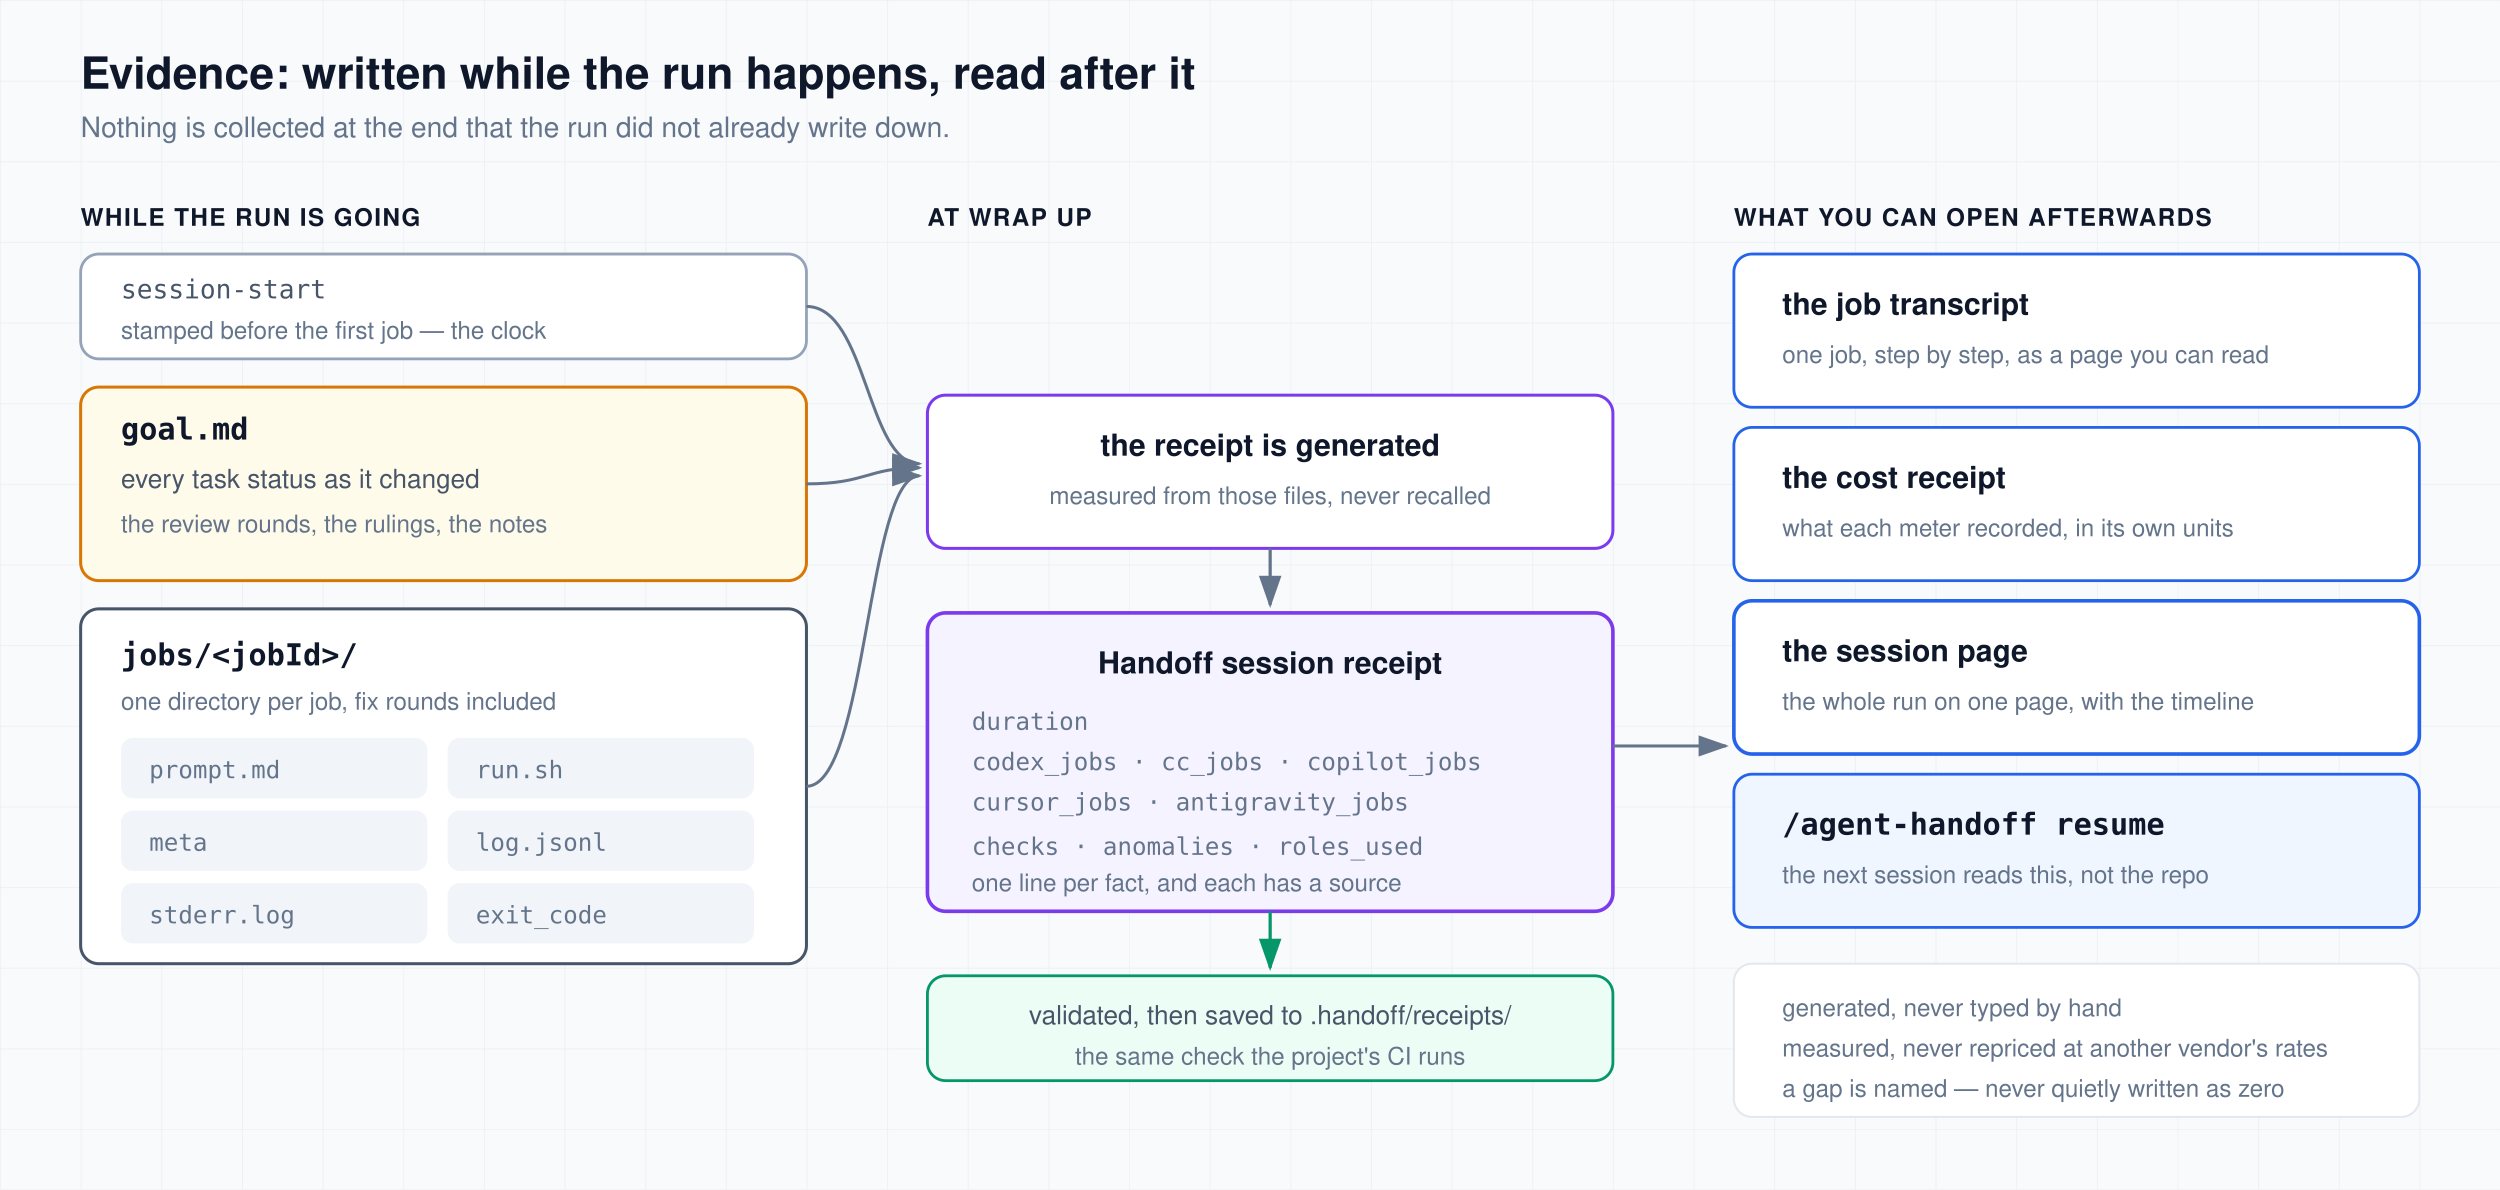
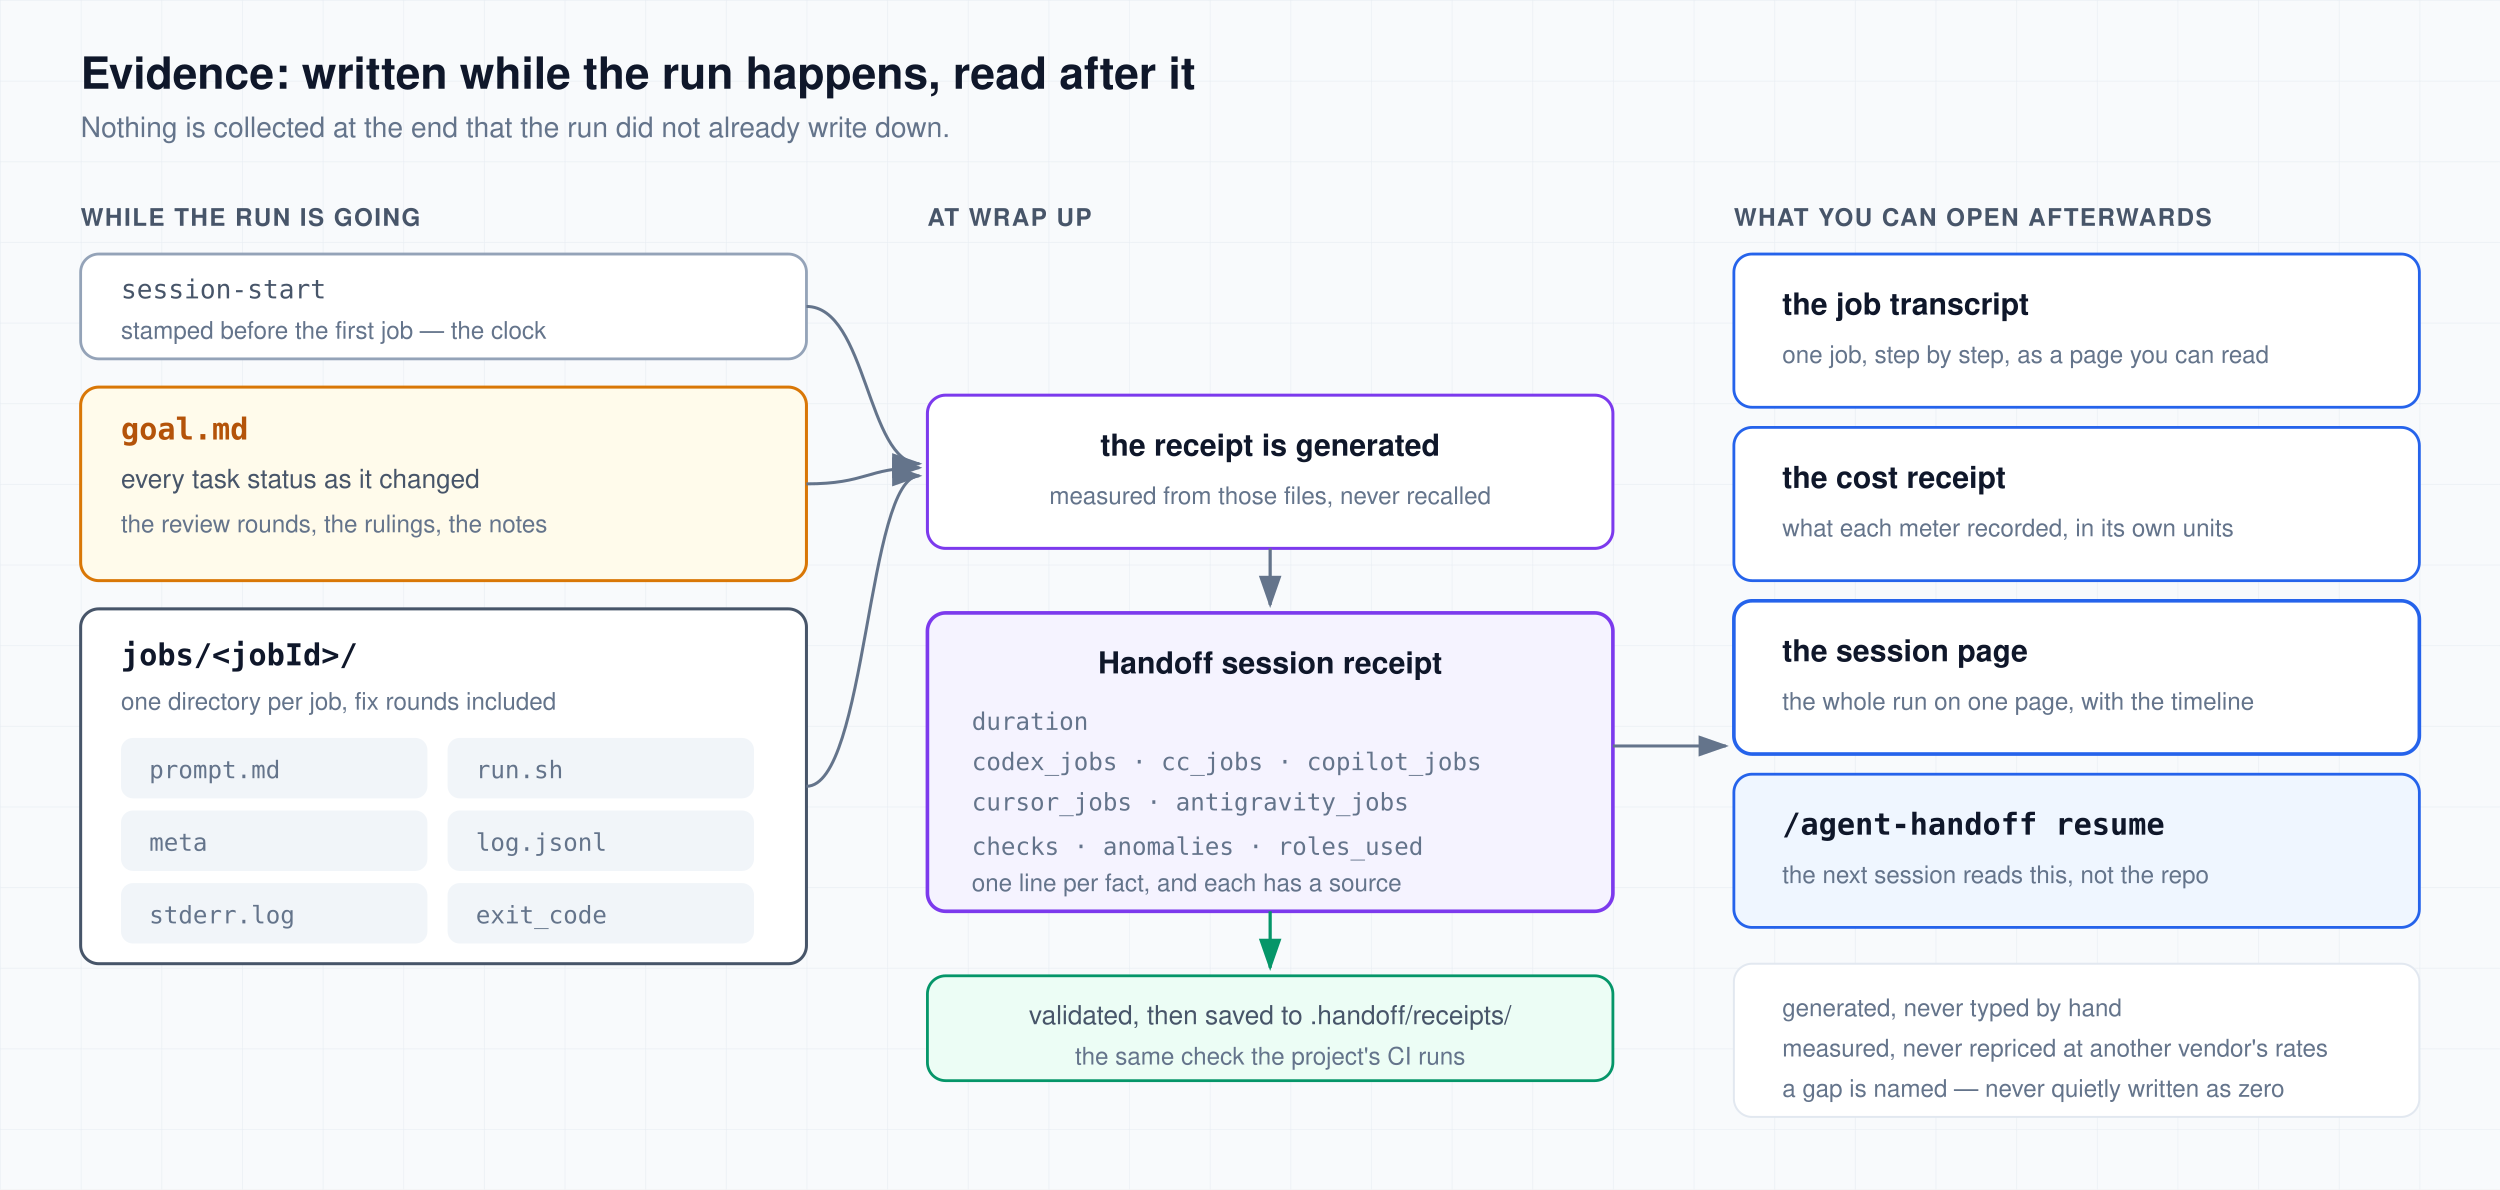
<svg xmlns="http://www.w3.org/2000/svg" viewBox="0 0 1240 590">
  <style>
    text { font-family: -apple-system, BlinkMacSystemFont, "Segoe UI", Helvetica, Arial, sans-serif; fill: #0f172a; }
    .m { font-family: "SF Mono", Menlo, Consolas, ui-monospace, monospace; }
    .title { font-size: 22px; font-weight: 700; }
    .sub { font-size: 14px; fill: #64748b; }
    .name { font-size: 15px; font-weight: 700; }
    .line { font-size: 13px; fill: #475569; }
    .small { font-size: 12px; fill: #64748b; }
    .head { font-size: 12px; font-weight: 700; letter-spacing: 0.06em; }
  </style>
  <defs>
    <pattern id="grid" width="40" height="40" patternUnits="userSpaceOnUse">
      <path d="M 40 0 L 0 0 0 40" fill="none" stroke="#e6ebf2" stroke-width="0.5" />
    </pattern>
    <marker id="arrow" markerWidth="10" markerHeight="7" refX="9" refY="3.5" orient="auto">
      <polygon points="0 0, 10 3.5, 0 7" fill="#64748b" />
    </marker>
    <marker id="arrow-green" markerWidth="10" markerHeight="7" refX="9" refY="3.5" orient="auto">
      <polygon points="0 0, 10 3.5, 0 7" fill="#059669" />
    </marker>
  </defs>
  <rect width="1240" height="590" fill="#f8fafc" />
  <rect width="1240" height="590" fill="url(#grid)" />
  <text x="40" y="44" class="title">Evidence: written while the run happens, read after it</text>
  <text x="40" y="68" class="sub">Nothing is collected at the end that the run did not already write down.</text>
-   <text x="40" y="112" class="head" fill="#475569">WHILE THE RUN IS GOING</text>
+   <text x="40" y="112" class="head" style="fill:#475569">WHILE THE RUN IS GOING</text>
  <rect x="40" y="126" width="360" height="52" rx="9" fill="#ffffff" stroke="#94a3b8" stroke-width="1.4" />
  <text x="60" y="148" class="line m">session-start</text>
  <text x="60" y="168" class="small">stamped before the first job — the clock</text>
  <rect x="40" y="192" width="360" height="96" rx="9" fill="#fffbeb" stroke="#d97706" stroke-width="1.5" />
-   <text x="60" y="218" class="name m" fill="#b45309">goal.md</text>
+   <text x="60" y="218" class="name m" style="fill:#b45309">goal.md</text>
  <text x="60" y="242" class="line">every task status as it changed</text>
  <text x="60" y="264" class="small">the review rounds, the rulings, the notes</text>
  <rect x="40" y="302" width="360" height="176" rx="9" fill="#ffffff" stroke="#475569" stroke-width="1.5" />
  <text x="60" y="330" class="name m">jobs/&lt;jobId&gt;/</text>
  <text x="60" y="352" class="small">one directory per job, fix rounds included</text>
  <rect x="60" y="366" width="152" height="30" rx="6" fill="#f1f5f9" />
  <text x="74" y="386" class="small m">prompt.md</text>
  <rect x="222" y="366" width="152" height="30" rx="6" fill="#f1f5f9" />
  <text x="236" y="386" class="small m">run.sh</text>
  <rect x="60" y="402" width="152" height="30" rx="6" fill="#f1f5f9" />
  <text x="74" y="422" class="small m">meta</text>
  <rect x="222" y="402" width="152" height="30" rx="6" fill="#f1f5f9" />
  <text x="236" y="422" class="small m">log.jsonl</text>
  <rect x="60" y="438" width="152" height="30" rx="6" fill="#f1f5f9" />
  <text x="74" y="458" class="small m">stderr.log</text>
  <rect x="222" y="438" width="152" height="30" rx="6" fill="#f1f5f9" />
  <text x="236" y="458" class="small m">exit_code</text>
  <path d="M 400 152 C 430 152, 430 230, 456 230" fill="none" stroke="#64748b" stroke-width="1.5" marker-end="url(#arrow)" />
  <path d="M 400 240 C 430 240, 430 232, 456 232" fill="none" stroke="#64748b" stroke-width="1.5" marker-end="url(#arrow)" />
  <path d="M 400 390 C 430 390, 430 236, 456 236" fill="none" stroke="#64748b" stroke-width="1.5" marker-end="url(#arrow)" />
-   <text x="460" y="112" class="head" fill="#475569">AT WRAP UP</text>
+   <text x="460" y="112" class="head" style="fill:#475569">AT WRAP UP</text>
  <rect x="460" y="196" width="340" height="76" rx="9" fill="#ffffff" stroke="#7c3aed" stroke-width="1.5" />
  <text x="630" y="226" class="name" text-anchor="middle">the receipt is generated</text>
  <text x="630" y="250" class="small" text-anchor="middle">measured from those files, never recalled</text>
  <line x1="630" y1="272" x2="630" y2="300" stroke="#64748b" stroke-width="1.6" marker-end="url(#arrow)" />
  <rect x="460" y="304" width="340" height="148" rx="9" fill="#f5f3ff" stroke="#7c3aed" stroke-width="1.8" />
  <text x="630" y="334" class="name" text-anchor="middle">Handoff session receipt</text>
  <text x="482" y="362" class="small m">duration</text>
  <text x="482" y="382" class="small m">codex_jobs · cc_jobs · copilot_jobs</text>
  <text x="482" y="402" class="small m">cursor_jobs · antigravity_jobs</text>
  <text x="482" y="424" class="small m">checks · anomalies · roles_used</text>
  <text x="482" y="442" class="small">one line per fact, and each has a source</text>
  <line x1="630" y1="452" x2="630" y2="480" stroke="#059669" stroke-width="1.6" marker-end="url(#arrow-green)" />
  <rect x="460" y="484" width="340" height="52" rx="9" fill="#ecfdf5" stroke="#059669" stroke-width="1.4" />
  <text x="630" y="508" class="line" text-anchor="middle">validated, then saved to .handoff/receipts/</text>
  <text x="630" y="528" class="small" text-anchor="middle">the same check the project's CI runs</text>
-   <text x="860" y="112" class="head" fill="#475569">WHAT YOU CAN OPEN AFTERWARDS</text>
+   <text x="860" y="112" class="head" style="fill:#475569">WHAT YOU CAN OPEN AFTERWARDS</text>
  <line x1="800" y1="370" x2="856" y2="370" stroke="#64748b" stroke-width="1.5" marker-end="url(#arrow)" />
  <rect x="860" y="126" width="340" height="76" rx="9" fill="#ffffff" stroke="#2563eb" stroke-width="1.4" />
  <text x="884" y="156" class="name">the job transcript</text>
  <text x="884" y="180" class="small">one job, step by step, as a page you can read</text>
  <rect x="860" y="212" width="340" height="76" rx="9" fill="#ffffff" stroke="#2563eb" stroke-width="1.4" />
  <text x="884" y="242" class="name">the cost receipt</text>
  <text x="884" y="266" class="small">what each meter recorded, in its own units</text>
  <rect x="860" y="298" width="340" height="76" rx="9" fill="#ffffff" stroke="#2563eb" stroke-width="1.8" />
  <text x="884" y="328" class="name">the session page</text>
  <text x="884" y="352" class="small">the whole run on one page, with the timeline</text>
  <rect x="860" y="384" width="340" height="76" rx="9" fill="#eff6ff" stroke="#2563eb" stroke-width="1.4" />
  <text x="884" y="414" class="name m">/agent-handoff resume</text>
  <text x="884" y="438" class="small">the next session reads this, not the repo</text>
  <rect x="860" y="478" width="340" height="76" rx="9" fill="#ffffff" stroke="#e2e8f0" />
  <text x="884" y="504" class="small">generated, never typed by hand</text>
  <text x="884" y="524" class="small">measured, never repriced at another vendor's rates</text>
  <text x="884" y="544" class="small">a gap is named — never quietly written as zero</text>
</svg>
